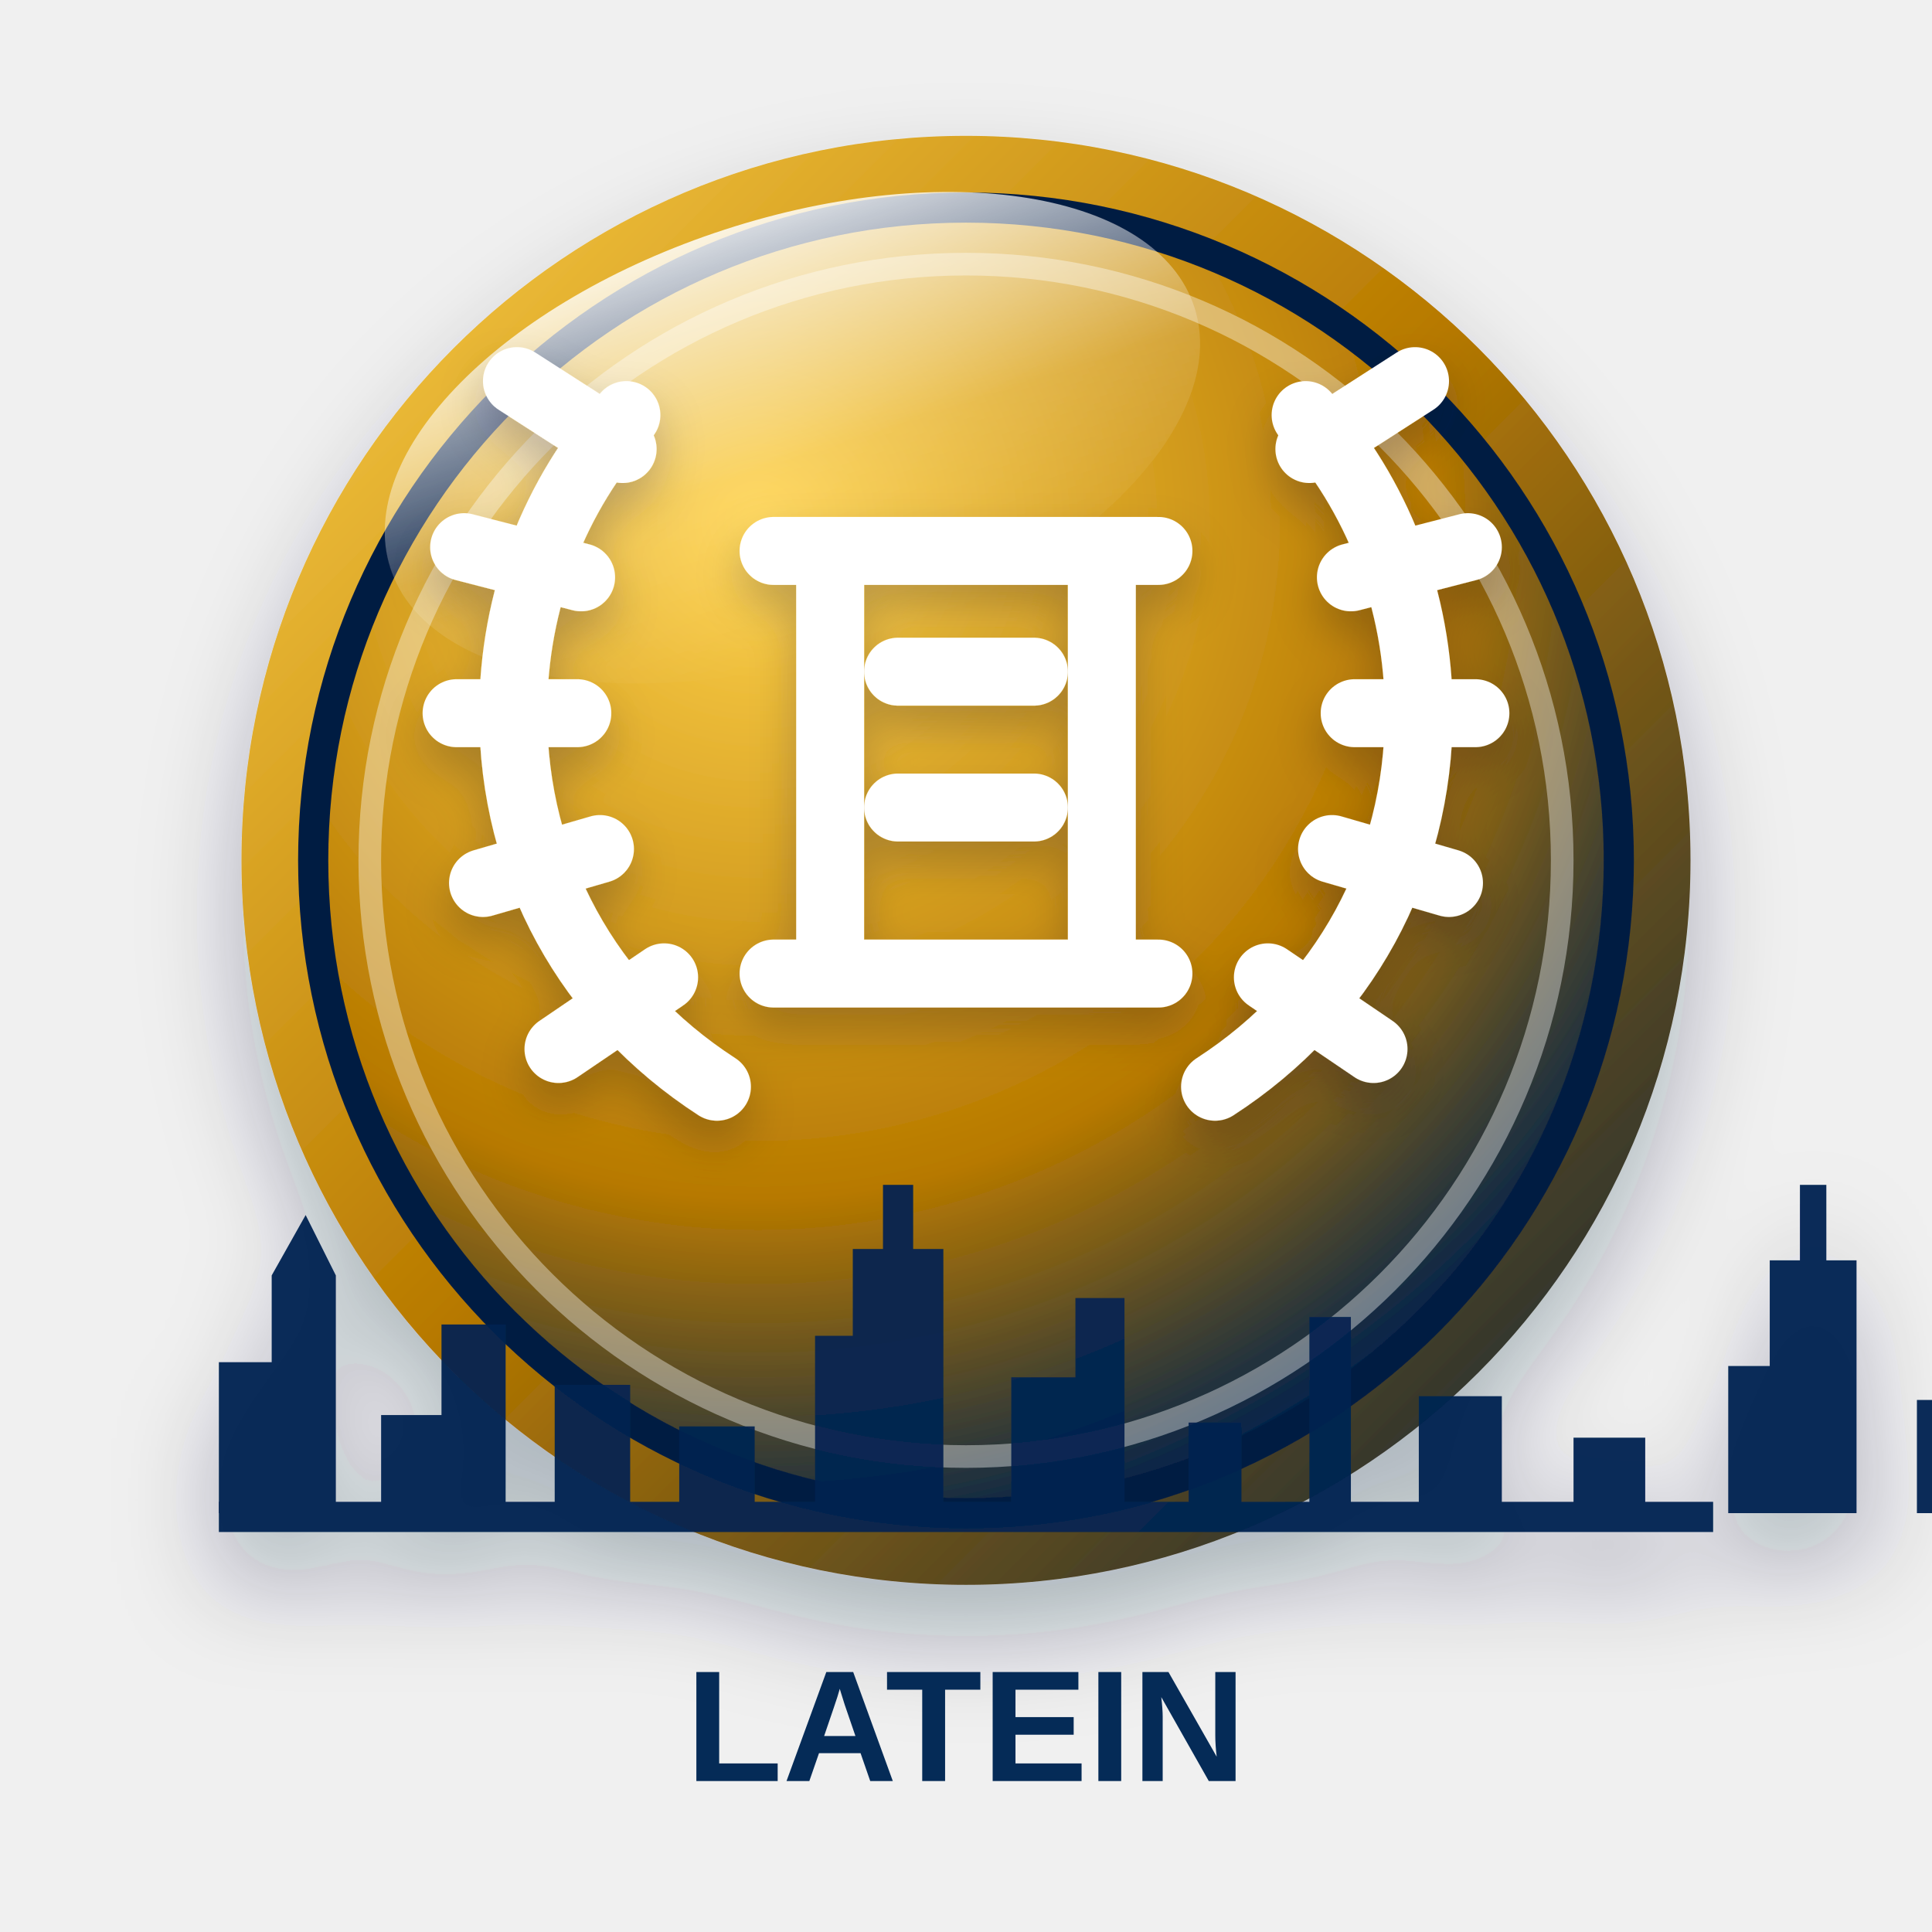
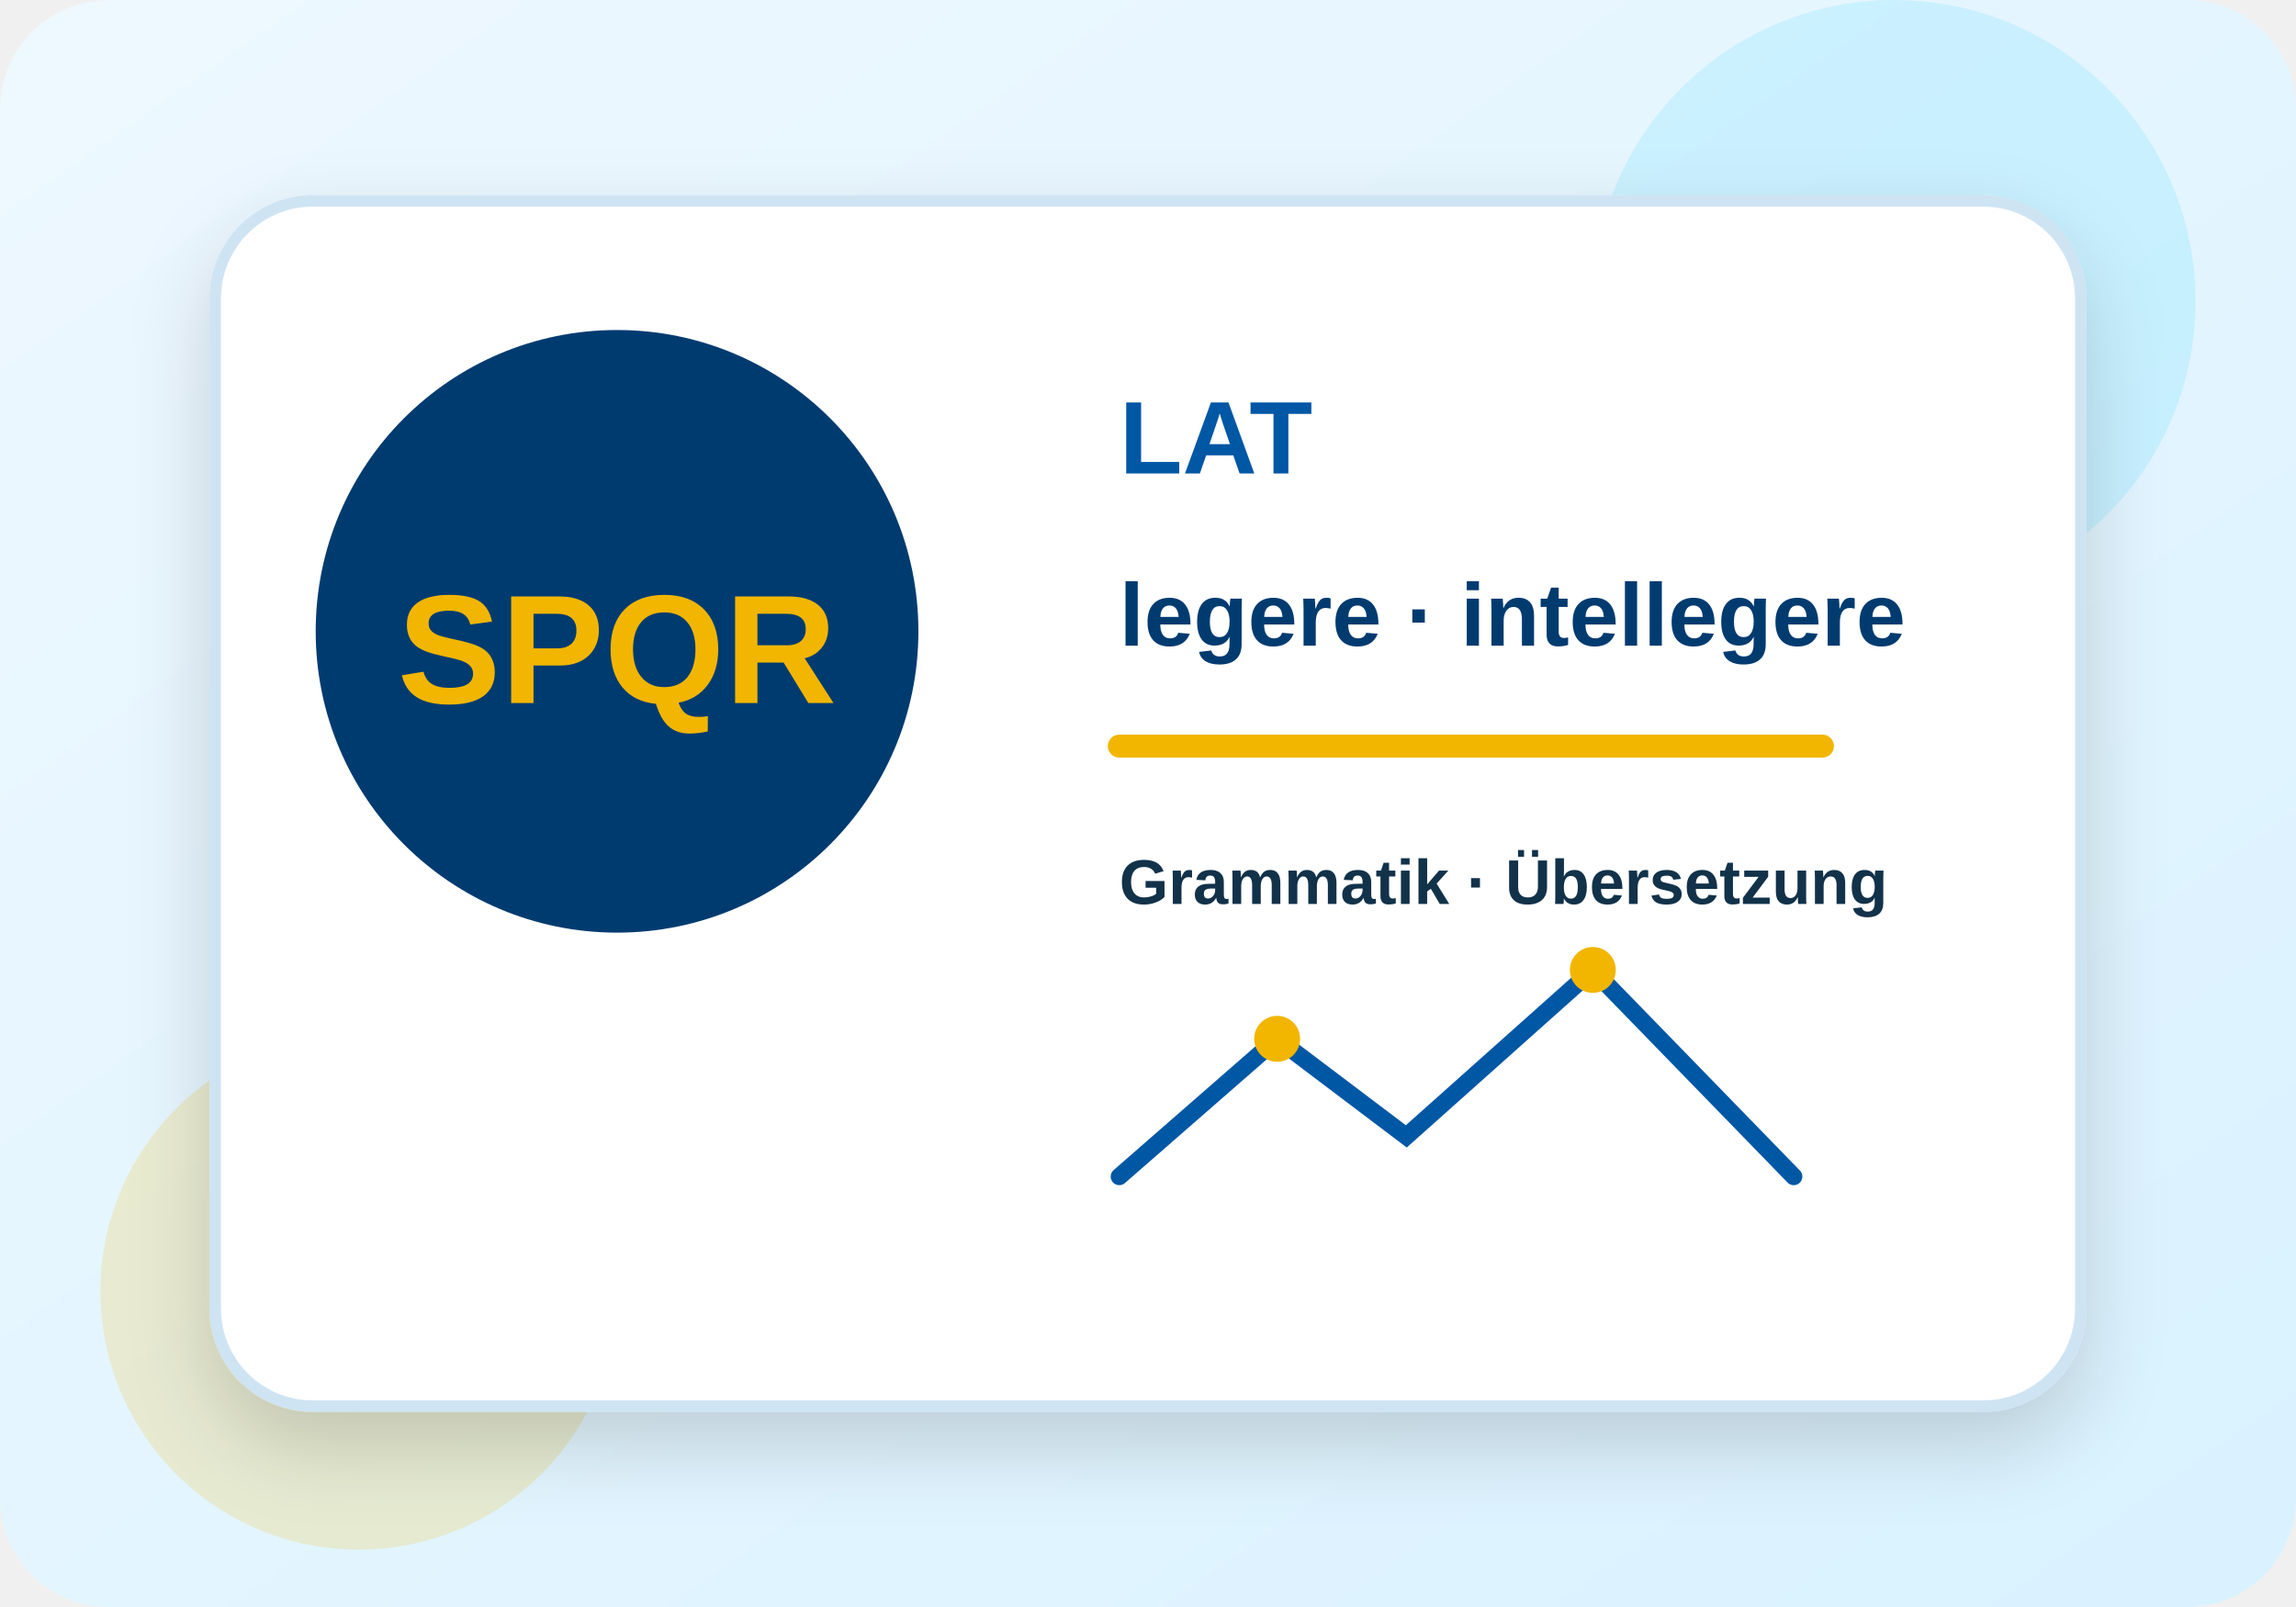
- <svg xmlns="http://www.w3.org/2000/svg" viewBox="0 0 512 512" role="img" aria-label="LATEIN">
+ <svg xmlns="http://www.w3.org/2000/svg" width="800" height="560" viewBox="0 0 800 560" role="img" aria-labelledby="title desc">
  <defs>
-     <filter id="shadow" x="-30%" y="-30%" width="160%" height="180%">
-       <feDropShadow dx="0" dy="14" stdDeviation="13" flood-color="#001a3a" flood-opacity=".28" />
+     <linearGradient id="bg" x1="0" y1="0" x2="1" y2="1">
+       <stop stop-color="#EEF8FF" />
+       <stop offset="1" stop-color="#D9F2FF" />
+     </linearGradient>
+     <filter id="shadow">
+       <feDropShadow dx="0" dy="12" stdDeviation="14" flood-opacity=".16" />
    </filter>
-     <filter id="soft" x="-30%" y="-30%" width="160%" height="180%">
-       <feDropShadow dx="0" dy="6" stdDeviation="6" flood-color="#001a3a" flood-opacity=".22" />
-     </filter>
-     <linearGradient id="whiteGloss" x1="0" y1="0" x2="0" y2="1">
-       <stop offset="0" stop-color="#fff" stop-opacity=".85" />
-       <stop offset=".55" stop-color="#fff" stop-opacity=".15" />
-       <stop offset="1" stop-color="#fff" stop-opacity="0" />
-     </linearGradient>
-     <radialGradient id="face" cx="34%" cy="24%" r="80%">
-       <stop offset="0" stop-color="#ffd34d" />
-       <stop offset=".65" stop-color="#b77900" />
-       <stop offset="1" stop-color="#03234a" />
-     </radialGradient>
-     <linearGradient id="rim" x1="0" y1="0" x2="1" y2="1">
-       <stop offset="0" stop-color="#ffd34d" />
-       <stop offset=".48" stop-color="#b77900" />
-       <stop offset="1" stop-color="#021d3f" />
-     </linearGradient>
  </defs>
-   <g filter="url(#shadow)">
-     <circle cx="256" cy="228" r="192" fill="url(#rim)" />
-     <circle cx="256" cy="228" r="173" fill="url(#face)" stroke="#061e43" stroke-width="8" />
-     <circle cx="256" cy="228" r="158" fill="none" stroke="#fff" stroke-opacity=".38" stroke-width="6" />
-     <ellipse cx="210" cy="116" rx="112" ry="58" fill="url(#whiteGloss)" transform="rotate(-18 210 116)" />
-     <g transform="translate(58 306)" fill="#032451" opacity=".95">
-       <path d="M0 95V55h14V32l9-16 8 16v63h12V69h16V45h17v50h13V61h20v34h13V72h20v23h16V48h10V25h8V8h8v17h8v70h18V59h17V38h13v57h17V71h14v24h18V43h11v52h18V64h22v31h19V75h19v20h22V56h11V28h8V8h7v20h8v67h16V65h16v30h18V44h10v51h19V72h18v23h17V58h12v37z" />
-       <rect y="92" width="396" height="8" />
-     </g>
-     <g transform="translate(0 -18)" fill="none" stroke="#fff" stroke-width="18" stroke-linecap="round" stroke-linejoin="round" filter="url(#soft)">
-       <path d="M190 306c-34-22-54-58-54-99 0-30 11-58 30-79M322 306c34-22 54-58 54-99 0-30-11-58-30-79" />
-       <path d="M165 137l-28-18M154 171l-31-8M153 207h-32M159 243l-31 9M176 277l-28 19M347 137l28-18M358 171l31-8M359 207h32M353 243l31 9M336 277l28 19" />
-       <path d="M205 164h102M220 164v112M292 164v112M205 276h102" />
-       <path d="M238 196h36M238 232h36" />
-     </g>
+   <rect width="800" height="560" rx="38" fill="url(#bg)" />
+   <circle cx="660" cy="105" r="105" fill="#4CD9FF" opacity=".18" />
+   <circle cx="125" cy="450" r="90" fill="#F2B600" opacity=".18" />
+   <rect x="75" y="70" width="650" height="420" rx="34" fill="#FFFFFF" stroke="#CFE4F3" stroke-width="4" filter="url(#shadow)" />
+   <circle cx="215" cy="220" r="105" fill="#003B70" />
+   <text x="215" y="245" text-anchor="middle" font-family="Arial,sans-serif" font-size="54" font-weight="900" fill="#F2B600">SPQR</text>
+   <text x="390" y="165" font-family="Arial,sans-serif" font-size="36" font-weight="900" fill="#0057A4">LAT</text>
+   <text x="390" y="225" font-family="Arial,sans-serif" font-size="31" font-weight="800" fill="#003B70">legere · intellegere</text>
+   <path d="M390 260h245" stroke="#F2B600" stroke-width="8" stroke-linecap="round" />
+   <text x="390" y="315" font-family="Arial,sans-serif" font-size="22" font-weight="700" fill="#12324A">Grammatik · Übersetzung</text>
+   <g transform="translate(390 350)" fill="none" stroke="#0057A4" stroke-width="6" stroke-linecap="round">
+     <path d="M0 60l55-48 45 34 65-58 70 72" />
+     <circle cx="55" cy="12" r="8" fill="#F2B600" stroke="none" />
+     <circle cx="165" cy="-12" r="8" fill="#F2B600" stroke="none" />
  </g>
-   <text x="256" y="472" text-anchor="middle" font-family="Arial,Helvetica,sans-serif" font-size="42" font-weight="800" fill="#052B57">LATEIN</text>
</svg>
